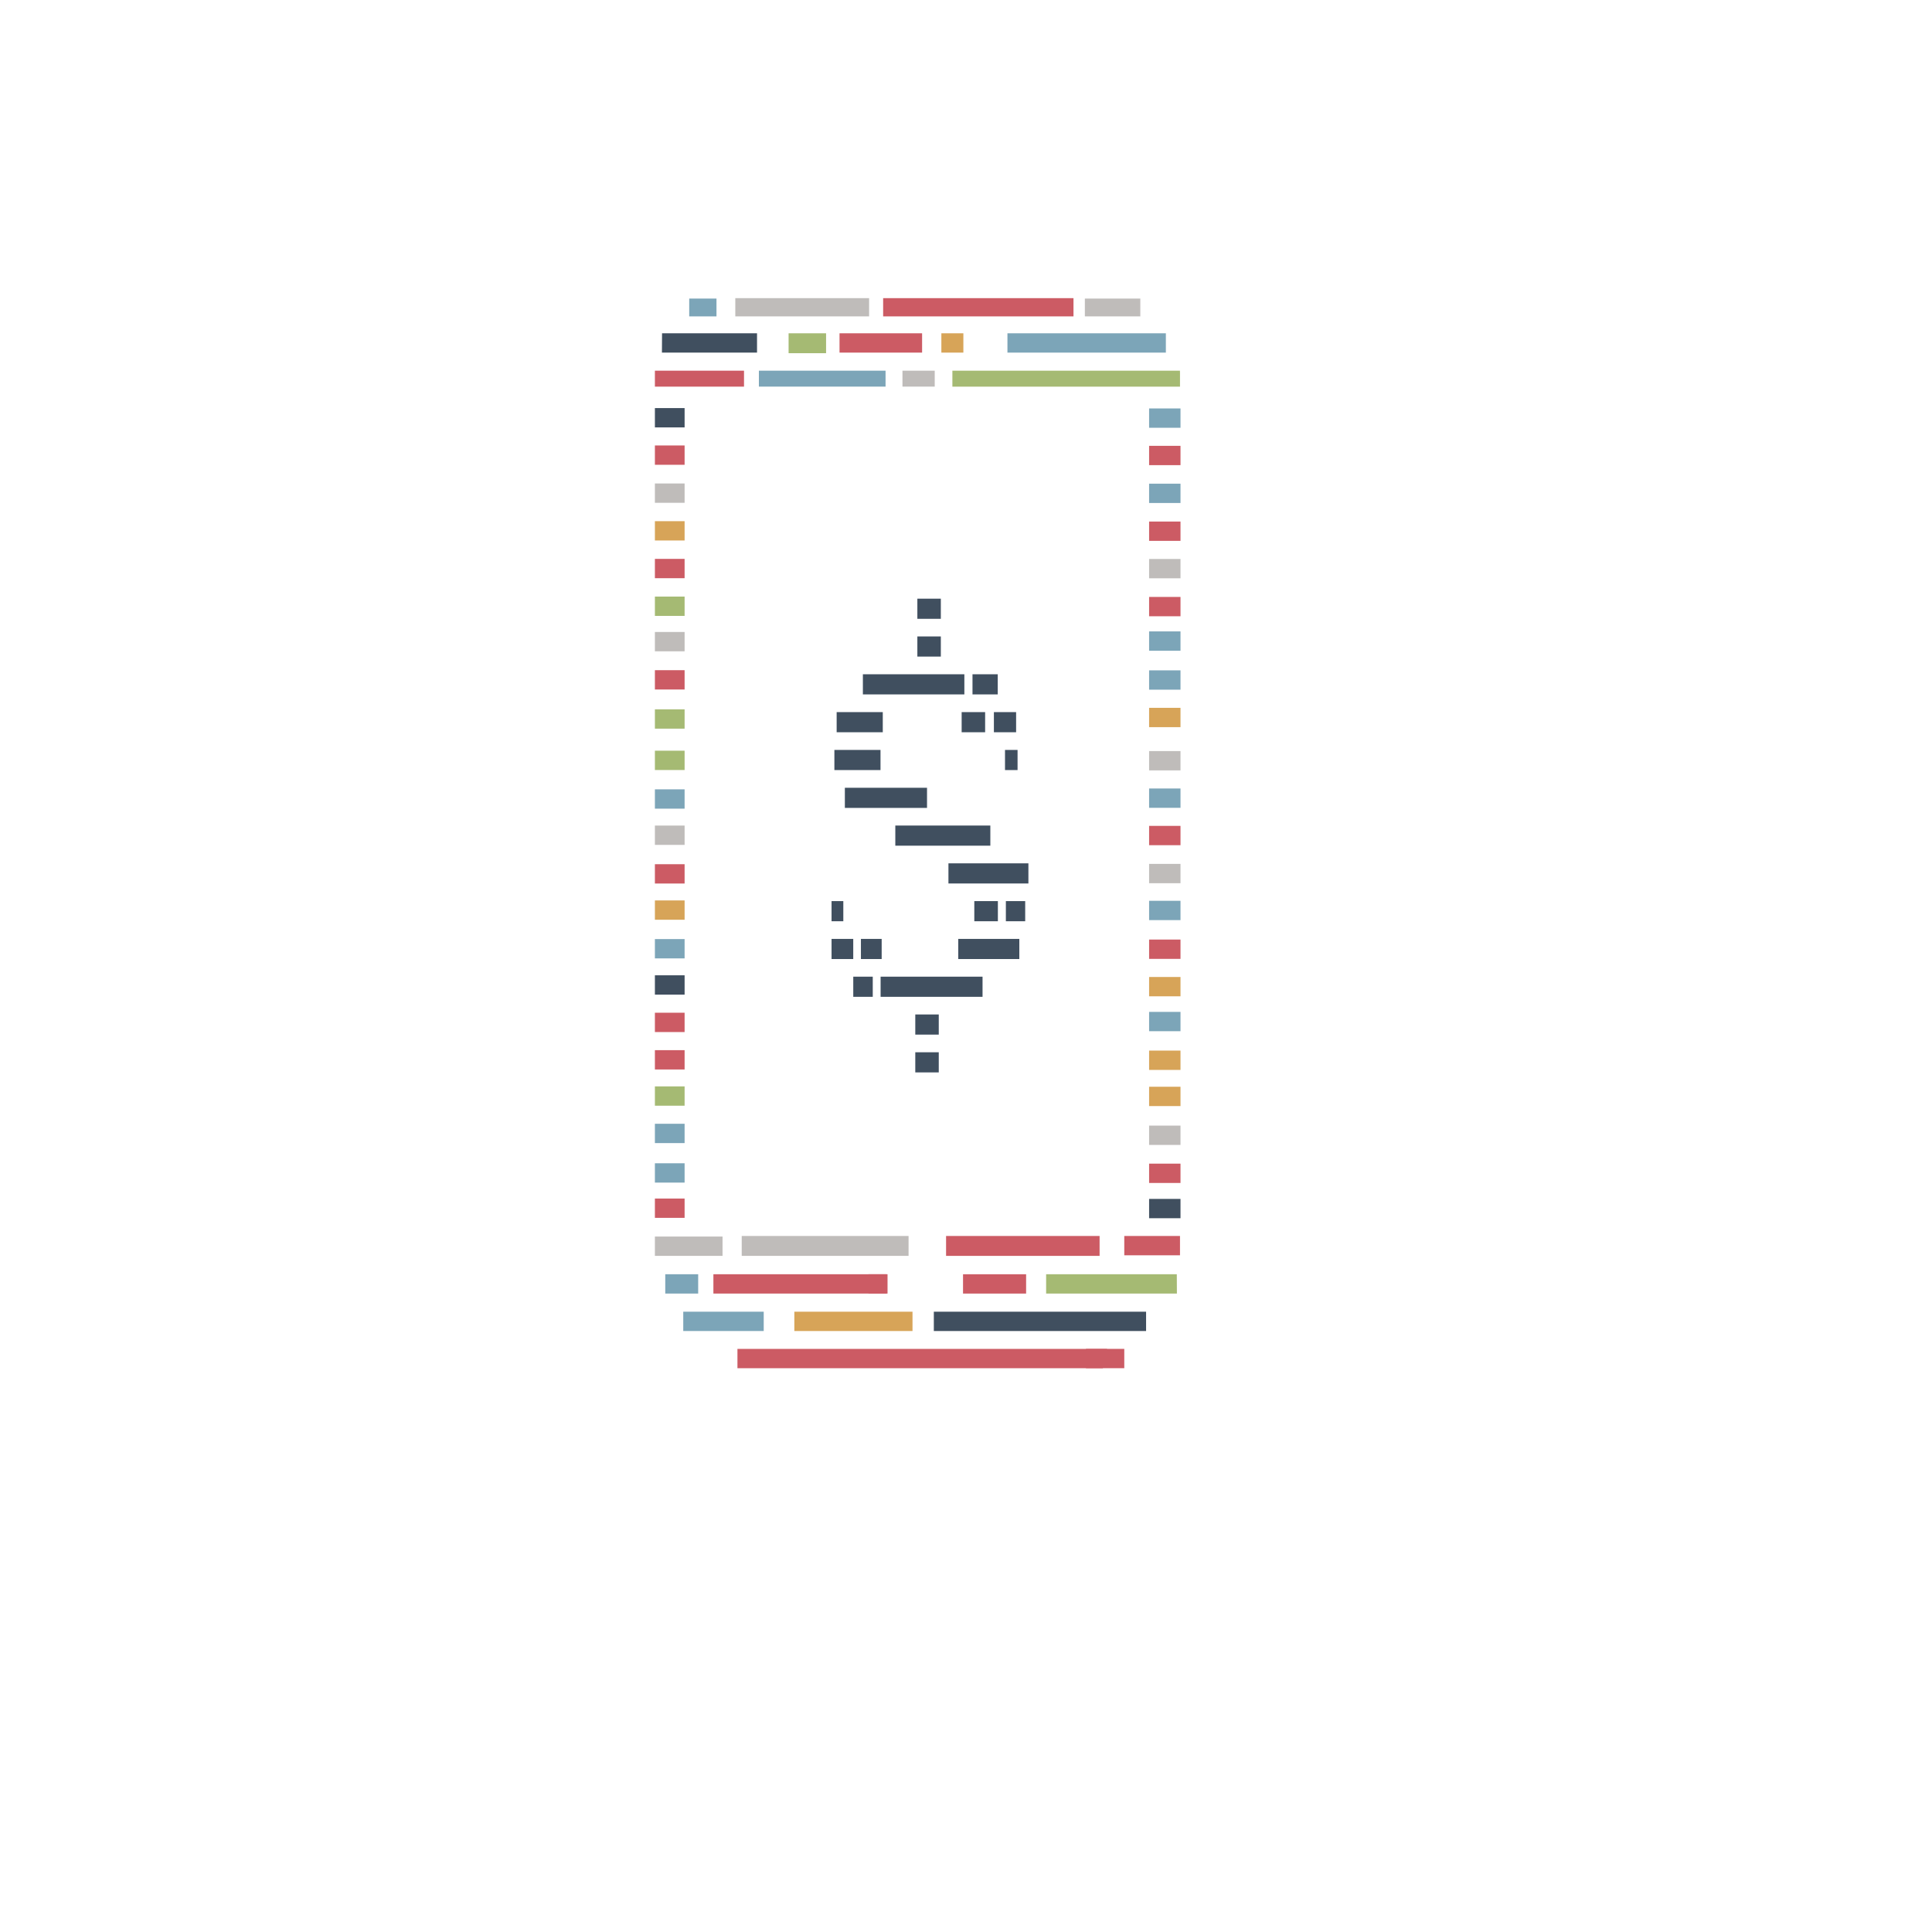
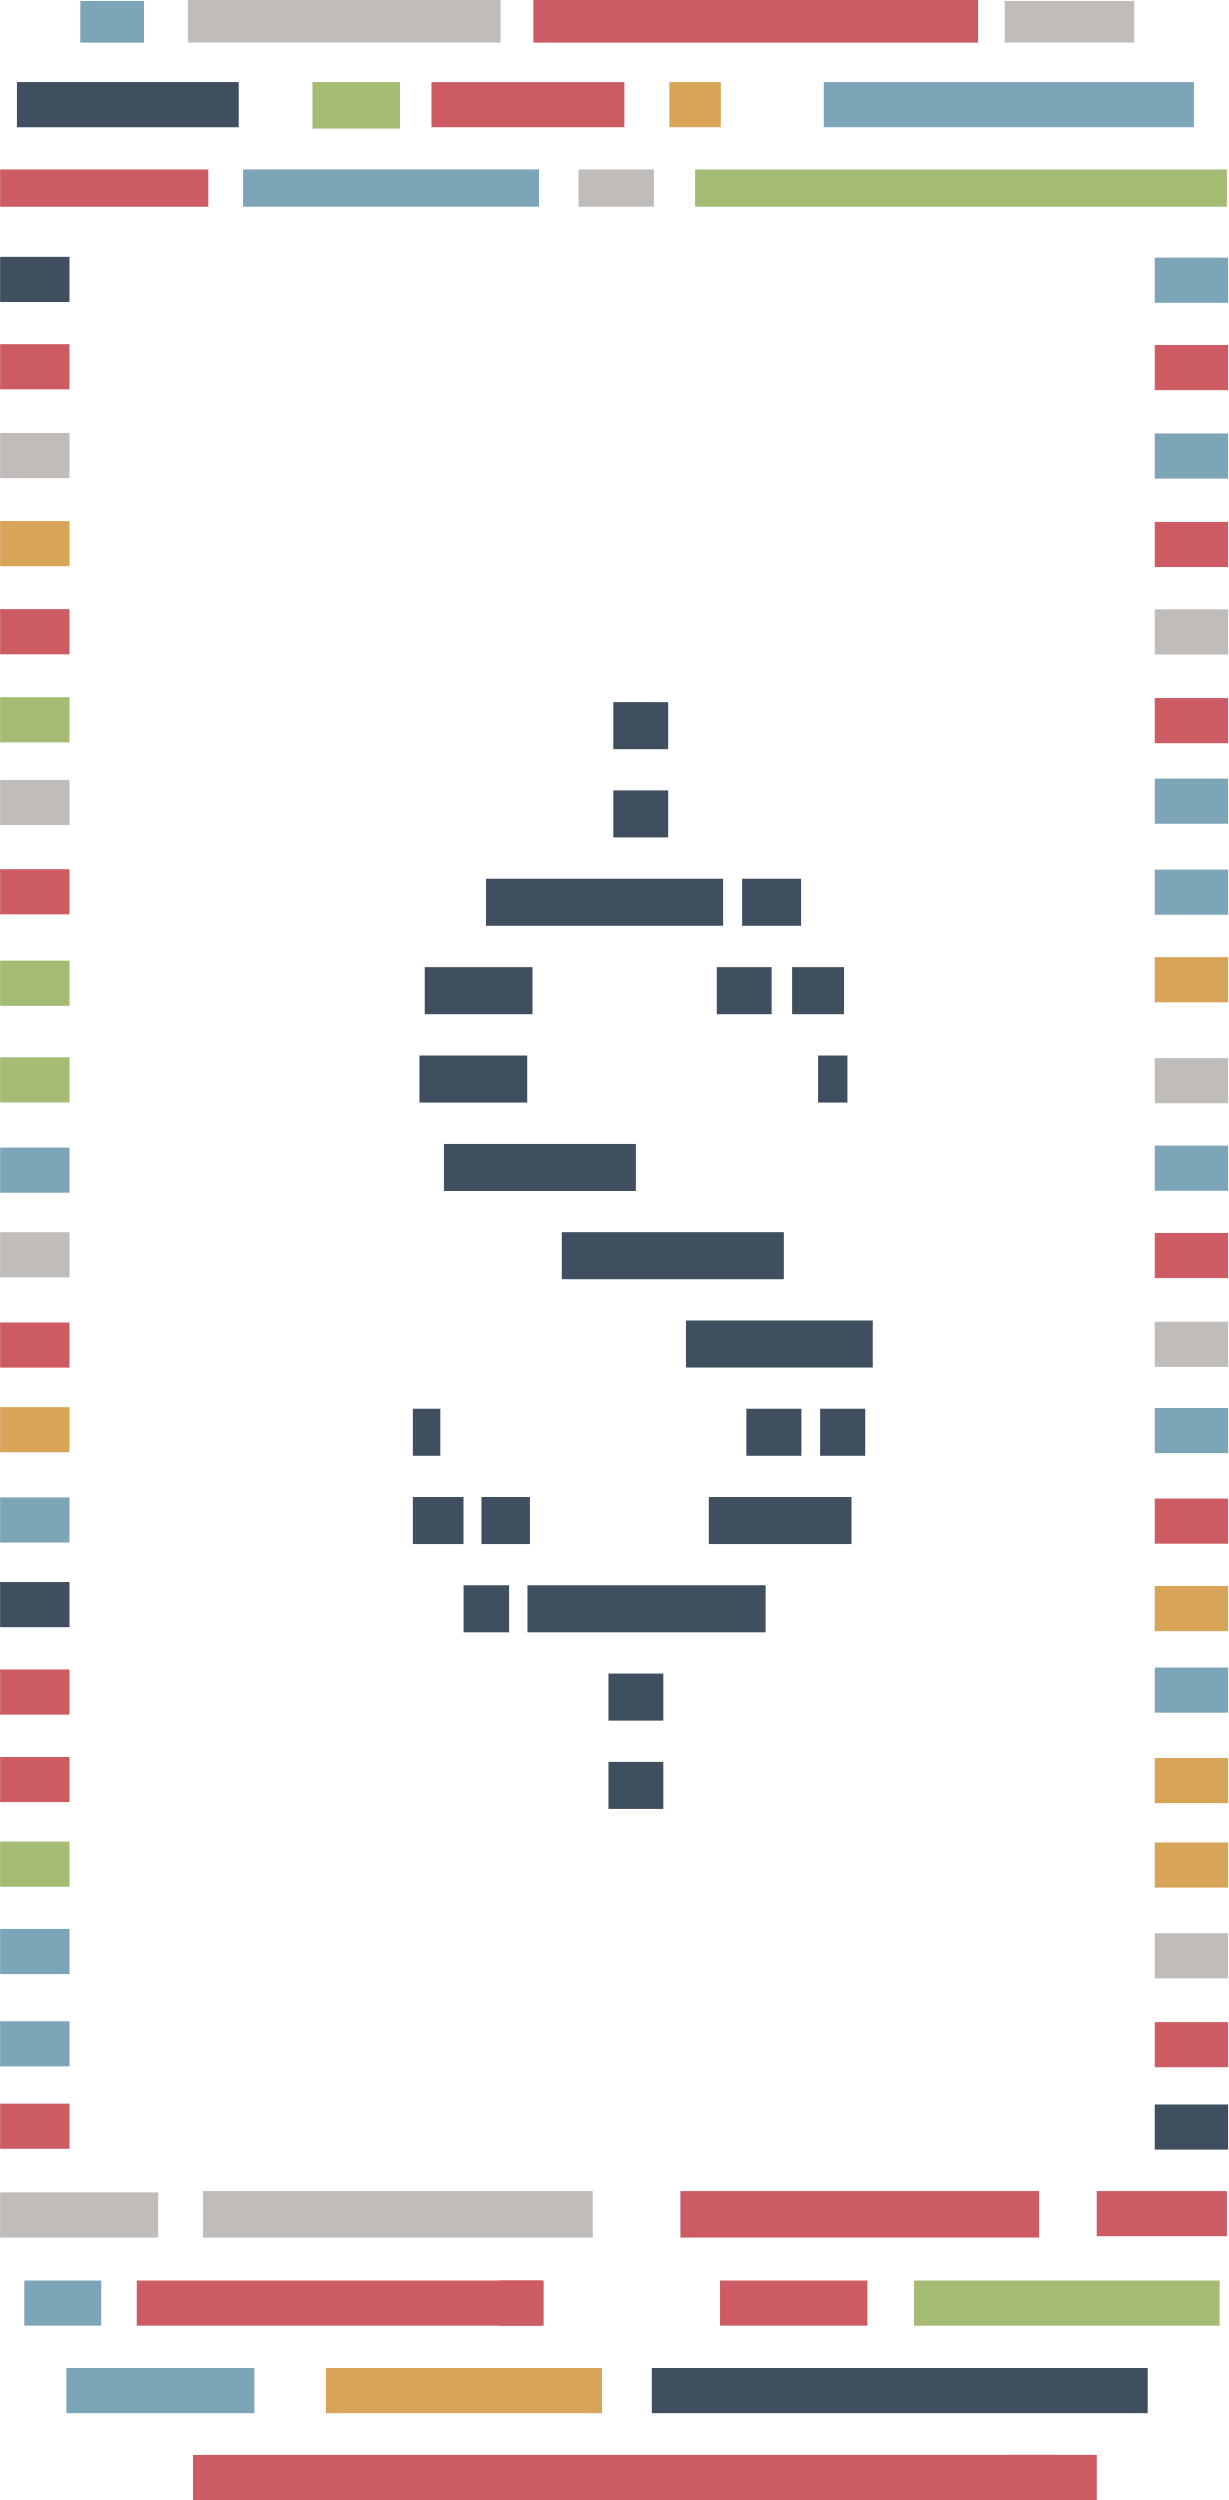
- <svg xmlns="http://www.w3.org/2000/svg" version="1.1" id="Lag_1" x="0px" y="0px" viewBox="0 0 800 800" style="enable-background:new 0 0 800 800;" xml:space="preserve">
-   <style type="text/css">
- 	.st0{fill:none;}
- 	.st1{fill:#CC5B64;}
- 	.st2{fill:#A5BA73;}
- 	.st3{fill:#BFBCBA;}
- 	.st4{fill:#404F5F;}
- 	.st5{fill:#7CA5B8;}
- 	.st6{fill:#D7A458;}
- </style>
-   <g>
-     <g>
-       <g>
-         <path class="st0" d="M387.55,142.16h-29.95c-1.5,0-2.73,1.12-2.73,2.49c0,0.5,0.17,0.97,0.45,1.36c0.49,0.68,1.33,1.14,2.28,1.14     h29.95c0.95,0,1.79-0.45,2.28-1.14c0.28-0.39,0.45-0.86,0.45-1.36C390.28,143.28,389.05,142.16,387.55,142.16z" />
-         <path class="st0" d="M344.84,142.11c-1.54,0-2.78,1.14-2.78,2.55c0,0.5,0.16,0.96,0.44,1.36c0.49,0.71,1.36,1.19,2.35,1.19     c0.99,0,1.85-0.48,2.35-1.19c0.27-0.39,0.44-0.86,0.44-1.36C347.63,143.25,346.38,142.11,344.84,142.11z" />
-         <polygon class="st0" points="480.03,511.79 480.03,473.94 480.03,465.94 480.03,442.88 480.03,434.88 480.03,426.85      480.03,418.85 480.03,412.4 480.03,404.4 480.03,396.9 480.03,388.9 480.03,380.85 480.03,372.85 480.03,365.57 480.03,357.57      480.03,349.83 480.03,341.83 480.03,334.35 480.03,326.35 480.03,318.85 480.03,310.85 480.03,300.95 480.03,292.95      480.03,285.43 480.03,277.43 480.03,276.99 480.03,255.03 480.03,247.03 480.03,239.31 480.03,231.31 480.03,208.13      480.03,200.13 480.03,192.46 480.03,184.46 480.03,176.98 480.03,168.98 480.03,161.49 480.03,160.1 399.36,160.1 387.05,160.1      373.69,160.1 362.02,160.1 320.94,160.1 308.08,160.1 279.76,160.1 279.76,161.49 279.76,168.98 279.76,176.98 279.76,184.46      279.76,192.46 279.76,200.2 279.76,208.2 279.76,215.81 279.76,223.81 279.76,231.42 279.76,239.42 279.76,247.03 279.76,255.03      279.76,261.69 279.76,269.69 279.76,277.51 279.76,285.51 279.76,293.72 279.76,301.72 279.76,310.85 279.76,318.85      279.76,326.85 279.76,334.85 279.76,341.85 279.76,349.85 279.76,357.85 279.76,365.85 279.76,372.85 279.76,380.85      279.76,388.85 279.76,396.85 279.76,403.85 279.76,411.85 279.76,434.85 279.76,442.85 279.76,449.85 279.76,457.85      279.76,465.33 279.76,473.33 279.76,481.69 279.76,489.69 279.76,496.29 279.76,504.29 279.76,512.03 279.76,515.47      299.19,515.47 307.13,515.47 376.21,515.47 383.22,515.47 455.31,515.47 465.54,515.47 480.03,515.47    " />
-         <path class="st0" d="M415,142.16h-13.81c-1.5,0-2.73,1.12-2.73,2.49c0,0.5,0.17,0.97,0.45,1.36c0.49,0.68,1.33,1.14,2.28,1.14     H415c0.95,0,1.79-0.45,2.28-1.14c0.28-0.39,0.45-0.86,0.45-1.36C417.72,143.28,416.5,142.16,415,142.16z" />
-         <path class="st0" d="M387.38,543.15c2.84-1.72,4.93-4.38,5.74-7.51c0.24-0.93,0.38-1.89,0.38-2.88c0-1.83-0.44-3.56-1.21-5.12     c-2.13-4.32-6.87-7.33-12.39-7.33c-5.52,0-10.25,3.01-12.39,7.33c-0.77,1.56-1.21,3.29-1.21,5.12c0,0.99,0.14,1.95,0.38,2.88     c0.81,3.12,2.9,5.79,5.74,7.51c2.15,1.3,4.72,2.06,7.48,2.06C382.66,545.2,385.23,544.44,387.38,543.15z" />
-         <rect x="271.18" y="349.85" class="st0" width="8.58" height="8" />
-         <rect x="480.03" y="300.95" class="st0" width="8.58" height="9.9" />
-         <polygon class="st0" points="480.03,276.99 488.61,276.99 488.61,269.3 486.94,269.3 486.94,261.3 488.61,261.3 488.61,255.03      480.03,255.03    " />
-         <polygon class="st0" points="480.03,231.31 488.61,231.31 488.61,223.81 487.56,223.81 487.56,215.81 488.61,215.81      488.61,208.13 480.03,208.13    " />
-         <rect x="480.03" y="285.43" class="st0" width="8.58" height="7.52" />
-         <rect x="480.03" y="239.31" class="st0" width="8.58" height="7.71" />
-         <rect x="480.03" y="161.49" class="st0" width="8.58" height="7.48" />
-         <path class="st0" d="M279.76,161.49h-0.96v-8h29.27v6.6h12.86v-6.6h41.08v6.6h11.67v-6.6h13.36v6.6h12.32v-6.6h89.22     c-0.07-2.5-0.46-4.92-1.15-7.24h-2.52v-5.94c-2-3.56-4.74-6.71-8.03-9.3h-110.2v-7.38h-12.14v7.38h-53.21v-7.23     c-4.34,0.39-8.44,1.55-12.14,3.32v3.91h-6.3c-2.56,2.01-4.79,4.37-6.6,7h37.17v8h-41.05c-0.8,2.63-1.24,5.39-1.24,8.25v14.71     h8.58V161.49z M326.54,138.01h145.64v8h-54.91c-0.49,0.68-1.33,1.14-2.28,1.14h-13.81c-0.95,0-1.79-0.45-2.28-1.14h-9.07     c-0.49,0.68-1.33,1.14-2.28,1.14h-29.95c-0.95,0-1.79-0.45-2.28-1.14h-8.14c-0.49,0.71-1.36,1.19-2.35,1.19     c-0.99,0-1.85-0.48-2.35-1.19h-15.95V138.01z" />
-         <rect x="480.03" y="176.98" class="st0" width="8.58" height="7.48" />
-         <rect x="480.03" y="192.46" class="st0" width="8.58" height="7.67" />
-         <rect x="271.18" y="176.98" class="st0" width="8.58" height="7.48" />
-         <rect x="480.03" y="412.4" class="st0" width="8.58" height="6.45" />
-         <rect x="480.03" y="426.85" class="st0" width="8.58" height="8.04" />
-         <rect x="480.03" y="396.9" class="st0" width="8.58" height="7.5" />
-         <polygon class="st0" points="480.03,465.94 488.61,465.94 488.61,457.85 483.18,457.85 483.18,449.85 488.61,449.85      488.61,442.88 480.03,442.88    " />
-         <polygon class="st0" points="480.03,372.85 487.12,372.85 487.12,380.85 480.03,380.85 480.03,388.9 488.61,388.9 488.61,365.57      480.03,365.57    " />
-         <rect x="480.03" y="334.35" class="st0" width="8.58" height="7.48" />
-         <rect x="480.03" y="349.83" class="st0" width="8.58" height="7.74" />
-         <rect x="480.03" y="318.85" class="st0" width="8.58" height="7.5" />
-         <rect x="271.18" y="380.85" class="st0" width="8.58" height="8" />
-         <rect x="271.18" y="396.85" class="st0" width="8.58" height="7" />
-         <rect x="271.18" y="365.85" class="st0" width="8.58" height="7" />
-         <polygon class="st0" points="480.03,511.79 488.61,511.79 488.61,504.29 488.26,504.29 488.26,496.29 488.61,496.29      488.61,489.69 483.9,489.69 483.9,481.69 488.61,481.69 488.61,473.94 480.03,473.94    " />
-         <rect x="271.18" y="192.46" class="st0" width="8.58" height="7.74" />
-         <rect x="271.18" y="411.85" class="st0" width="8.58" height="23" />
-         <rect x="271.18" y="473.33" class="st0" width="8.58" height="8.36" />
-         <rect x="271.18" y="504.29" class="st0" width="8.58" height="7.74" />
-         <path class="st0" d="M403.9,535.64v-8h83.97c0.48-2.06,0.73-4.18,0.73-6.37v-1.48h-23.07v-4.32h-10.23v4.56h-72.09v-4.56h-7.01     v4.56h-69.09v-4.56h-7.94v4.56h-28.01v1.24c0,2.18,0.26,4.31,0.73,6.37h10.15v8h-6.96c1.62,2.79,3.71,5.32,6.15,7.51h34.99v8     H297.3c2.37,0.49,4.83,0.75,7.35,0.75h150.48c2.53,0,4.99-0.27,7.35-0.75H328.92v-8h43.49c-2.84-1.72-4.93-4.38-5.74-7.51h-71.28     v-8h72.11c2.13-4.32,6.87-7.33,12.39-7.33c5.52,0,10.25,3.01,12.39,7.33h1.91v8h-1.07c-0.81,3.12-2.9,5.79-5.74,7.51h87.18v3.04     c4.2-2.75,7.68-6.36,10.12-10.55H403.9z" />
-         <rect x="271.18" y="489.69" class="st0" width="8.58" height="6.6" />
-         <rect x="271.18" y="457.85" class="st0" width="8.58" height="7.48" />
-         <rect x="271.18" y="239.42" class="st0" width="8.58" height="7.61" />
-         <rect x="271.18" y="223.81" class="st0" width="8.58" height="7.61" />
-         <rect x="271.18" y="208.2" class="st0" width="8.58" height="7.61" />
-         <rect x="271.18" y="255.03" class="st0" width="8.58" height="6.66" />
-         <polygon class="st0" points="279.76,301.72 274.02,301.72 274.02,293.72 279.76,293.72 279.76,285.51 271.18,285.51      271.18,310.85 279.76,310.85    " />
-         <rect x="271.18" y="269.69" class="st0" width="8.58" height="7.82" />
-         <rect x="271.18" y="318.85" class="st0" width="8.58" height="8" />
-         <rect x="271.18" y="334.85" class="st0" width="8.58" height="7" />
-         <rect x="271.18" y="442.85" class="st0" width="8.58" height="7" />
-         <path class="st1" d="M444.51,131.01c0-6.6,0-1.73,0-7.55h-78.82v7.55H444.51z" />
-         <rect x="271.18" y="449.85" class="st2" width="12.3" height="8" />
-         <path class="st3" d="M359.88,131.01v-7.55h-52.07c-1.17,0-2.14,0-3.34,0v7.55H359.88z" />
-         <path class="st4" d="M313.47,138.01h-39.33c0,3.38-0.05,4.92-0.05,8h39.38V138.01z" />
-         <rect x="475.82" y="169.13" class="st5" width="13" height="8" />
-         <rect x="373.69" y="153.49" class="st3" width="13.36" height="6.6" />
-         <path class="st2" d="M394.35,160.1h85.2h1.8h7.26v-5.84c0-0.26-0.02-0.51-0.02-0.77h-94.23V160.1z" />
-         <rect x="314.24" y="153.49" class="st5" width="52.45" height="6.6" />
-         <polygon class="st1" points="308.08,160.1 308.08,153.49 271.18,153.49 271.18,160.1 271.77,160.1 272.39,160.1    " />
-         <rect x="271.18" y="168.98" class="st4" width="12.3" height="8" />
-         <rect x="475.82" y="184.61" class="st1" width="13" height="8" />
-         <rect x="271.18" y="184.46" class="st1" width="12.3" height="8" />
-         <rect x="271.18" y="200.2" class="st3" width="12.3" height="8" />
-         <rect x="475.82" y="231.46" class="st3" width="13" height="8" />
-         <rect x="475.82" y="311" class="st3" width="13" height="8" />
-         <rect x="271.18" y="231.42" class="st1" width="12.3" height="8" />
-         <rect x="271.18" y="215.81" class="st6" width="12.3" height="8" />
-         <rect x="475.82" y="200.28" class="st5" width="13" height="8" />
-         <rect x="271.18" y="247.03" class="st2" width="12.3" height="8" />
-         <rect x="271.18" y="261.69" class="st3" width="12.3" height="8" />
-         <rect x="475.82" y="247.18" class="st1" width="13" height="8" />
-         <rect x="475.82" y="215.96" class="st1" width="13" height="8" />
-         <rect x="271.18" y="277.51" class="st1" width="12.3" height="8" />
-         <rect x="271.18" y="293.72" class="st2" width="12.3" height="8" />
-         <rect x="271.18" y="357.85" class="st1" width="12.3" height="8" />
-         <path class="st5" d="M316.24,543.15h-33.32c0,5.84,0,4.56,0,8h33.32V543.15z" />
-         <rect x="271.18" y="372.85" class="st6" width="12.3" height="8" />
-         <rect x="271.18" y="341.85" class="st3" width="12.3" height="8" />
-         <rect x="271.18" y="388.85" class="st5" width="12.3" height="8" />
-         <rect x="271.18" y="403.85" class="st4" width="12.3" height="8" />
-         <rect x="271.18" y="310.85" class="st2" width="12.3" height="8" />
-         <rect x="271.18" y="326.85" class="st5" width="12.3" height="8" />
-         <rect x="475.82" y="326.5" class="st5" width="13" height="8" />
-         <rect x="475.82" y="341.98" class="st1" width="13" height="8" />
-         <rect x="475.82" y="357.72" class="st3" width="13" height="8" />
-         <rect x="475.82" y="373" class="st5" width="13" height="8" />
-         <rect x="475.82" y="404.55" class="st6" width="13" height="8" />
-         <rect x="475.82" y="435.03" class="st6" width="13" height="8" />
-         <rect x="475.82" y="450" class="st6" width="13" height="8" />
-         <rect x="307.13" y="511.79" class="st3" width="69.09" height="8.24" />
-         <rect x="475.82" y="466.09" class="st3" width="13" height="8" />
-         <rect x="271.18" y="434.85" class="st1" width="12.3" height="8" />
-         <rect x="271.18" y="465.33" class="st5" width="12.3" height="8" />
-         <rect x="271.18" y="481.69" class="st5" width="12.3" height="8" />
-         <rect x="271.18" y="496.29" class="st1" width="12.3" height="8" />
-         <path class="st1" d="M367.51,527.64h-72.11v8h72.11c0-1.03,0-1.89,0-2.88C367.51,530.93,367.51,530.21,367.51,527.64z" />
-         <polygon class="st3" points="299.19,512.03 283.73,512.03 279.76,512.03 271.18,512.03 271.18,520.03 299.19,520.03    " />
-         <path class="st5" d="M289.1,527.64h-13.63c0,3.21,0,5.13,0,8h13.63V527.64z" />
-         <rect x="475.82" y="389.05" class="st1" width="13" height="8" />
-         <rect x="475.82" y="293.1" class="st6" width="13" height="8" />
-         <rect x="475.82" y="419" class="st5" width="13" height="8" />
-         <rect x="475.82" y="277.58" class="st5" width="13" height="8" />
-         <rect x="475.82" y="261.45" class="st5" width="13" height="8" />
-         <rect x="475.82" y="496.44" class="st4" width="13" height="8" />
-         <rect x="391.75" y="511.79" class="st1" width="63.57" height="8.24" />
-         <rect x="475.82" y="481.84" class="st1" width="13" height="8" />
-         <polygon class="st1" points="476.54,511.79 465.54,511.79 465.54,519.79 488.61,519.79 488.61,511.79 480.03,511.79    " />
-         <path class="st2" d="M433.18,535.64h54.15c0-2.88-0.04-5-0.04-8h-54.11V535.64z" />
-       </g>
-       <rect x="398.77" y="527.64" class="st1" width="26.12" height="8" />
-       <rect x="359.63" y="527.64" class="st1" width="7.47" height="8" />
-       <rect x="271.18" y="419.35" class="st1" width="12.3" height="8" />
-       <rect x="285.39" y="123.63" class="st5" width="11.29" height="7.38" />
-       <rect x="449.22" y="123.63" class="st3" width="22.96" height="7.38" />
-       <rect x="326.54" y="138.01" class="st2" width="15.52" height="8.24" />
-       <rect x="347.63" y="138.01" class="st1" width="34.19" height="8" />
-       <rect x="389.8" y="138.01" class="st6" width="9.11" height="8" />
-       <rect x="417.16" y="138.01" class="st5" width="65.6" height="8" />
-     </g>
-     <path class="st1" d="M458.48,558.54H305.36v8h151.35c-0.51-0.93-0.81-1.89-0.81-2.88C455.9,561.83,456.84,560.1,458.48,558.54z" />
-     <rect x="449.68" y="558.54" class="st1" width="15.86" height="8" />
-     <rect x="328.92" y="543.15" class="st6" width="48.93" height="8" />
-     <rect x="386.68" y="543.15" class="st4" width="87.89" height="8" />
-   </g>
-   <g>
-     <rect x="379.86" y="247.9" class="st4" width="9.72" height="8.34" />
-     <rect x="379.86" y="263.54" class="st4" width="9.72" height="8.34" />
-     <rect x="379" y="420.07" class="st4" width="9.72" height="8.34" />
-     <rect x="379" y="435.72" class="st4" width="9.72" height="8.34" />
-     <rect x="364.64" y="404.42" class="st4" width="42.21" height="8.34" />
-     <rect x="396.79" y="388.78" class="st4" width="25.29" height="8.34" />
-     <rect x="392.73" y="357.49" class="st4" width="33.11" height="8.34" />
-     <rect x="370.73" y="341.84" class="st4" width="39.35" height="8.34" />
-     <rect x="349.84" y="326.2" class="st4" width="34.02" height="8.34" />
-     <rect x="345.5" y="310.53" class="st4" width="19.1" height="8.34" />
-     <rect x="346.44" y="294.87" class="st4" width="19.1" height="8.34" />
-     <rect x="411.55" y="294.87" class="st4" width="9.2" height="8.34" />
-     <rect x="416.15" y="310.53" class="st4" width="5.2" height="8.34" />
-     <rect x="398.2" y="294.87" class="st4" width="9.72" height="8.34" />
-     <rect x="402.69" y="279.2" class="st4" width="10.45" height="8.34" />
-     <rect x="357.3" y="279.2" class="st4" width="42.02" height="8.34" />
-     <rect x="344.33" y="388.78" class="st4" width="8.98" height="8.34" />
-     <rect x="356.49" y="388.78" class="st4" width="8.59" height="8.34" />
-     <rect x="344.33" y="373.13" class="st4" width="4.87" height="8.34" />
-     <rect x="353.32" y="404.42" class="st4" width="8.07" height="8.34" />
-     <rect x="403.44" y="373.13" class="st4" width="9.76" height="8.34" />
-     <rect x="416.51" y="373.13" class="st4" width="8" height="8.34" />
-   </g>
+ <svg xmlns="http://www.w3.org/2000/svg" id="Lag_1" data-name="Lag 1" viewBox="0 0 217.66 443.08">
+   <defs>
+     <style>.cls-1{fill:none;}.cls-2{fill:#cc5b64;}.cls-3{fill:#a5ba73;}.cls-4{fill:#bfbcba;}.cls-5{fill:#404f5f;}.cls-6{fill:#7ca5b8;}.cls-7{fill:#d7a458;}</style>
+   </defs>
+   <path class="cls-1" d="M116.39,18.7H86.44a2.63,2.63,0,0,0-2.73,2.49,2.33,2.33,0,0,0,.45,1.36,2.81,2.81,0,0,0,2.28,1.14h30a2.78,2.78,0,0,0,2.28-1.14,2.33,2.33,0,0,0,.45-1.36A2.63,2.63,0,0,0,116.39,18.7Z" />
+   <path class="cls-1" d="M73.68,18.65A2.67,2.67,0,0,0,70.9,21.2a2.35,2.35,0,0,0,.44,1.36,2.92,2.92,0,0,0,4.7,0,2.4,2.4,0,0,0,.44-1.36A2.69,2.69,0,0,0,73.68,18.65Z" />
+   <polygon class="cls-1" points="208.87 388.33 208.87 350.48 208.87 342.48 208.87 319.42 208.87 311.42 208.87 303.39 208.87 295.39 208.87 288.94 208.87 280.94 208.87 273.44 208.87 265.44 208.87 257.39 208.87 249.39 208.87 242.11 208.87 234.11 208.87 226.37 208.87 218.37 208.87 210.89 208.87 202.89 208.87 195.39 208.87 187.39 208.87 177.49 208.87 169.49 208.87 161.97 208.87 153.97 208.87 153.53 208.87 131.57 208.87 123.57 208.87 115.85 208.87 107.85 208.87 84.67 208.87 76.67 208.87 69 208.87 61 208.87 53.52 208.87 45.52 208.87 38.03 208.87 36.64 128.2 36.64 115.89 36.64 102.53 36.64 90.86 36.64 49.78 36.64 36.92 36.64 8.6 36.64 8.6 38.03 8.6 45.52 8.6 53.52 8.6 61 8.6 69 8.6 76.74 8.6 84.74 8.6 92.35 8.6 100.35 8.6 107.96 8.6 115.96 8.6 123.57 8.6 131.57 8.6 138.23 8.6 146.23 8.6 154.05 8.6 162.05 8.6 170.26 8.6 178.26 8.6 187.39 8.6 195.39 8.6 203.39 8.6 211.39 8.6 218.39 8.6 226.39 8.6 234.39 8.6 242.39 8.6 249.39 8.6 257.39 8.6 265.39 8.6 273.39 8.6 280.39 8.6 288.39 8.6 311.39 8.6 319.39 8.6 326.39 8.6 334.39 8.6 341.87 8.6 349.87 8.6 358.23 8.6 366.23 8.6 372.83 8.6 380.83 8.6 388.57 8.6 392.01 28.03 392.01 35.97 392.01 105.05 392.01 112.06 392.01 184.15 392.01 194.38 392.01 208.87 392.01 208.87 388.33" />
+   <path class="cls-1" d="M143.84,18.7H130a2.63,2.63,0,0,0-2.73,2.49,2.33,2.33,0,0,0,.45,1.36A2.81,2.81,0,0,0,130,23.69h13.81a2.78,2.78,0,0,0,2.28-1.14,2.33,2.33,0,0,0,.45-1.36A2.63,2.63,0,0,0,143.84,18.7Z" />
+   <path class="cls-1" d="M116.22,419.69a12.52,12.52,0,0,0,5.74-7.51,11.32,11.32,0,0,0-.83-8,14.14,14.14,0,0,0-24.78,0,11.32,11.32,0,0,0-.83,8,12.55,12.55,0,0,0,5.74,7.51,14.43,14.43,0,0,0,7.48,2.06A14.63,14.63,0,0,0,116.22,419.69Z" />
+   <rect class="cls-1" x="0.02" y="226.39" width="8.58" height="8" />
+   <rect class="cls-1" x="208.87" y="177.49" width="8.58" height="9.9" />
+   <polygon class="cls-1" points="208.87 153.53 217.45 153.53 217.45 145.84 215.78 145.84 215.78 137.84 217.45 137.84 217.45 131.57 208.87 131.57 208.87 153.53" />
+   <polygon class="cls-1" points="208.87 107.85 217.45 107.85 217.45 100.35 216.4 100.35 216.4 92.35 217.45 92.35 217.45 84.67 208.87 84.67 208.87 107.85" />
+   <rect class="cls-1" x="208.87" y="161.97" width="8.58" height="7.52" />
+   <rect class="cls-1" x="208.87" y="115.85" width="8.58" height="7.71" />
+   <rect class="cls-1" x="208.87" y="38.03" width="8.58" height="7.48" />
+   <path class="cls-1" d="M8.6,38h-1V30H36.91v6.6H49.77V30H90.85v6.6h11.67V30h13.36v6.6H128.2V30h89.22a28.08,28.08,0,0,0-1.15-7.24h-2.52V16.85a31.55,31.55,0,0,0-8-9.3H95.52V.17H83.38V7.55H30.17V.32A35.48,35.48,0,0,0,18,3.64V7.55h-6.3a32,32,0,0,0-6.6,7H42.3v8h-41A28.26,28.26,0,0,0,0,30.8V45.51H8.59V38ZM55.38,14.55H201v8H146.11a2.81,2.81,0,0,1-2.28,1.14H130a2.78,2.78,0,0,1-2.28-1.14h-9.07a2.81,2.81,0,0,1-2.28,1.14H86.44a2.78,2.78,0,0,1-2.28-1.14H76a2.92,2.92,0,0,1-4.7,0H55.37v-8Z" />
+   <rect class="cls-1" x="208.87" y="53.52" width="8.58" height="7.48" />
+   <rect class="cls-1" x="208.87" y="69" width="8.58" height="7.67" />
+   <rect class="cls-1" x="0.02" y="53.52" width="8.58" height="7.48" />
+   <rect class="cls-1" x="208.87" y="288.94" width="8.58" height="6.45" />
+   <rect class="cls-1" x="208.87" y="303.39" width="8.58" height="8.04" />
+   <rect class="cls-1" x="208.87" y="273.44" width="8.58" height="7.5" />
+   <polygon class="cls-1" points="208.87 342.48 217.45 342.48 217.45 334.39 212.02 334.39 212.02 326.39 217.45 326.39 217.45 319.42 208.87 319.42 208.87 342.48" />
+   <polygon class="cls-1" points="208.87 249.39 215.96 249.39 215.96 257.39 208.87 257.39 208.87 265.44 217.45 265.44 217.45 242.11 208.87 242.11 208.87 249.39" />
+   <rect class="cls-1" x="208.87" y="210.89" width="8.58" height="7.48" />
+   <rect class="cls-1" x="208.87" y="226.37" width="8.58" height="7.74" />
+   <rect class="cls-1" x="208.87" y="195.39" width="8.58" height="7.5" />
+   <rect class="cls-1" x="0.02" y="257.39" width="8.58" height="8" />
+   <rect class="cls-1" x="0.02" y="273.39" width="8.58" height="7" />
+   <rect class="cls-1" x="0.02" y="242.39" width="8.58" height="7" />
+   <polygon class="cls-1" points="208.87 388.33 217.45 388.33 217.45 380.83 217.1 380.83 217.1 372.83 217.45 372.83 217.45 366.23 212.74 366.23 212.74 358.23 217.45 358.23 217.45 350.48 208.87 350.48 208.87 388.33" />
+   <rect class="cls-1" x="0.02" y="69" width="8.58" height="7.74" />
+   <rect class="cls-1" x="0.02" y="288.39" width="8.58" height="23" />
+   <rect class="cls-1" x="0.02" y="349.87" width="8.58" height="8.36" />
+   <rect class="cls-1" x="0.02" y="380.83" width="8.58" height="7.74" />
+   <path class="cls-1" d="M132.74,412.18v-8h84a28,28,0,0,0,.73-6.37v-1.48H194.37V392H184.14v4.56H112.05V392h-7v4.56H36V392H28v4.56H0v1.24a28.6,28.6,0,0,0,.73,6.37H10.88v8h-7a31.15,31.15,0,0,0,6.15,7.51h35v8H26.14a36.29,36.29,0,0,0,7.35.75H184a36.86,36.86,0,0,0,7.35-.75H57.76v-8h43.49a12.52,12.52,0,0,1-5.74-7.51H24.23v-8H96.34a14.14,14.14,0,0,1,24.78,0H123v8H122a12.55,12.55,0,0,1-5.74,7.51H203.4v3a31.85,31.85,0,0,0,10.12-10.55Z" />
+   <rect class="cls-1" x="0.02" y="366.23" width="8.58" height="6.6" />
+   <rect class="cls-1" x="0.02" y="334.39" width="8.58" height="7.48" />
+   <rect class="cls-1" x="0.02" y="115.96" width="8.58" height="7.61" />
+   <rect class="cls-1" x="0.02" y="100.35" width="8.58" height="7.61" />
+   <rect class="cls-1" x="0.02" y="84.74" width="8.58" height="7.61" />
+   <rect class="cls-1" x="0.02" y="131.57" width="8.58" height="6.66" />
+   <polygon class="cls-1" points="8.6 178.26 2.86 178.26 2.86 170.26 8.6 170.26 8.6 162.05 0.02 162.05 0.02 187.39 8.6 187.39 8.6 178.26" />
+   <rect class="cls-1" x="0.02" y="146.23" width="8.58" height="7.82" />
+   <rect class="cls-1" x="0.02" y="195.39" width="8.58" height="8" />
+   <rect class="cls-1" x="0.02" y="211.39" width="8.58" height="7" />
+   <rect class="cls-1" x="0.02" y="319.39" width="8.58" height="7" />
+   <path class="cls-2" d="M173.35,7.55V0H94.53V7.55Z" />
+   <rect class="cls-3" x="0.02" y="326.39" width="12.3" height="8" />
+   <path class="cls-4" d="M88.72,7.55V0H33.31V7.55Z" />
+   <path class="cls-5" d="M42.31,14.55H3c0,3.38,0,4.92,0,8H42.31v-8Z" />
+   <rect class="cls-6" x="204.66" y="45.67" width="13" height="8" />
+   <rect class="cls-4" x="102.53" y="30.03" width="13.36" height="6.6" />
+   <path class="cls-3" d="M123.19,36.64h94.26V30.8c0-.26,0-.51,0-.77H123.2v6.61Z" />
+   <rect class="cls-6" x="43.08" y="30.03" width="52.45" height="6.6" />
+   <polygon class="cls-2" points="36.92 36.64 36.92 30.03 0.02 30.03 0.02 36.64 0.61 36.64 1.23 36.64 36.92 36.64" />
+   <rect class="cls-5" x="0.02" y="45.52" width="12.3" height="8" />
+   <rect class="cls-2" x="204.66" y="61.15" width="13" height="8" />
+   <rect class="cls-2" x="0.02" y="61" width="12.3" height="8" />
+   <rect class="cls-4" x="0.02" y="76.74" width="12.3" height="8" />
+   <rect class="cls-4" x="204.66" y="108" width="13" height="8" />
+   <rect class="cls-4" x="204.66" y="187.54" width="13" height="8" />
+   <rect class="cls-2" x="0.02" y="107.96" width="12.3" height="8" />
+   <rect class="cls-7" x="0.02" y="92.35" width="12.3" height="8" />
+   <rect class="cls-6" x="204.66" y="76.82" width="13" height="8" />
+   <rect class="cls-3" x="0.02" y="123.57" width="12.3" height="8" />
+   <rect class="cls-4" x="0.02" y="138.23" width="12.3" height="8" />
+   <rect class="cls-2" x="204.66" y="123.72" width="13" height="8" />
+   <rect class="cls-2" x="204.66" y="92.5" width="13" height="8" />
+   <rect class="cls-2" x="0.02" y="154.05" width="12.3" height="8" />
+   <rect class="cls-3" x="0.02" y="170.26" width="12.3" height="8" />
+   <rect class="cls-2" x="0.02" y="234.39" width="12.3" height="8" />
+   <path class="cls-6" d="M45.08,419.69H11.76v8H45.08Z" />
+   <rect class="cls-7" x="0.02" y="249.39" width="12.3" height="8" />
+   <rect class="cls-4" x="0.02" y="218.39" width="12.3" height="8" />
+   <rect class="cls-6" x="0.02" y="265.39" width="12.3" height="8" />
+   <rect class="cls-5" x="0.02" y="280.39" width="12.3" height="8" />
+   <rect class="cls-3" x="0.02" y="187.39" width="12.3" height="8" />
+   <rect class="cls-6" x="0.02" y="203.39" width="12.3" height="8" />
+   <rect class="cls-6" x="204.66" y="203.04" width="13" height="8" />
+   <rect class="cls-2" x="204.66" y="218.52" width="13" height="8" />
+   <rect class="cls-4" x="204.66" y="234.26" width="13" height="8" />
+   <rect class="cls-6" x="204.66" y="249.54" width="13" height="8" />
+   <rect class="cls-7" x="204.66" y="281.09" width="13" height="8" />
+   <rect class="cls-7" x="204.66" y="311.57" width="13" height="8" />
+   <rect class="cls-7" x="204.66" y="326.54" width="13" height="8" />
+   <rect class="cls-4" x="35.97" y="388.33" width="69.09" height="8.24" />
+   <rect class="cls-4" x="204.66" y="342.63" width="13" height="8" />
+   <rect class="cls-2" x="0.02" y="311.39" width="12.3" height="8" />
+   <rect class="cls-6" x="0.02" y="341.87" width="12.3" height="8" />
+   <rect class="cls-6" x="0.02" y="358.23" width="12.3" height="8" />
+   <rect class="cls-2" x="0.02" y="372.83" width="12.3" height="8" />
+   <path class="cls-2" d="M96.35,404.18H24.24v8H96.35v-8Z" />
+   <polygon class="cls-4" points="28.03 388.57 12.57 388.57 8.6 388.57 0.02 388.57 0.02 396.57 28.03 396.57 28.03 388.57" />
+   <path class="cls-6" d="M17.94,404.18H4.31v8H17.94Z" />
+   <rect class="cls-2" x="204.66" y="265.59" width="13" height="8" />
+   <rect class="cls-7" x="204.66" y="169.64" width="13" height="8" />
+   <rect class="cls-6" x="204.66" y="295.54" width="13" height="8" />
+   <rect class="cls-6" x="204.66" y="154.12" width="13" height="8" />
+   <rect class="cls-6" x="204.66" y="137.99" width="13" height="8" />
+   <rect class="cls-5" x="204.66" y="372.98" width="13" height="8" />
+   <rect class="cls-2" x="120.59" y="388.33" width="63.57" height="8.24" />
+   <rect class="cls-2" x="204.66" y="358.38" width="13" height="8" />
+   <polygon class="cls-2" points="205.38 388.33 194.38 388.33 194.38 396.33 217.45 396.33 217.45 388.33 208.87 388.33 205.38 388.33" />
+   <path class="cls-3" d="M162,412.18h54.15c0-2.88,0-5,0-8H162Z" />
+   <rect class="cls-2" x="127.61" y="404.18" width="26.12" height="8" />
+   <rect class="cls-2" x="88.47" y="404.18" width="7.47" height="8" />
+   <rect class="cls-2" x="0.02" y="295.89" width="12.3" height="8" />
+   <rect class="cls-6" x="14.23" y="0.17" width="11.29" height="7.38" />
+   <rect class="cls-4" x="178.06" y="0.17" width="22.96" height="7.38" />
+   <rect class="cls-3" x="55.38" y="14.55" width="15.52" height="8.24" />
+   <rect class="cls-2" x="76.47" y="14.55" width="34.19" height="8" />
+   <rect class="cls-7" x="118.64" y="14.55" width="9.11" height="8" />
+   <rect class="cls-6" x="146" y="14.55" width="65.6" height="8" />
+   <path class="cls-2" d="M187.32,435.08H34.2v8H185.55a6,6,0,0,1-.81-2.88A7.18,7.18,0,0,1,187.32,435.08Z" />
+   <rect class="cls-2" x="178.52" y="435.08" width="15.86" height="8" />
+   <rect class="cls-7" x="57.76" y="419.69" width="48.93" height="8" />
+   <rect class="cls-5" x="115.52" y="419.69" width="87.89" height="8" />
+   <rect class="cls-5" x="108.7" y="124.44" width="9.72" height="8.34" />
+   <rect class="cls-5" x="108.7" y="140.08" width="9.72" height="8.34" />
+   <rect class="cls-5" x="107.84" y="296.61" width="9.72" height="8.34" />
+   <rect class="cls-5" x="107.84" y="312.26" width="9.72" height="8.34" />
+   <rect class="cls-5" x="93.48" y="280.96" width="42.21" height="8.34" />
+   <rect class="cls-5" x="125.63" y="265.32" width="25.29" height="8.34" />
+   <rect class="cls-5" x="121.57" y="234.03" width="33.11" height="8.34" />
+   <rect class="cls-5" x="99.57" y="218.38" width="39.35" height="8.34" />
+   <rect class="cls-5" x="78.68" y="202.74" width="34.02" height="8.34" />
+   <rect class="cls-5" x="74.34" y="187.07" width="19.1" height="8.34" />
+   <rect class="cls-5" x="75.28" y="171.41" width="19.1" height="8.34" />
+   <rect class="cls-5" x="140.39" y="171.41" width="9.2" height="8.34" />
+   <rect class="cls-5" x="144.99" y="187.07" width="5.2" height="8.34" />
+   <rect class="cls-5" x="127.04" y="171.41" width="9.72" height="8.34" />
+   <rect class="cls-5" x="131.53" y="155.74" width="10.45" height="8.34" />
+   <rect class="cls-5" x="86.14" y="155.74" width="42.02" height="8.34" />
+   <rect class="cls-5" x="73.17" y="265.32" width="8.98" height="8.34" />
+   <rect class="cls-5" x="85.33" y="265.32" width="8.59" height="8.34" />
+   <rect class="cls-5" x="73.17" y="249.67" width="4.87" height="8.34" />
+   <rect class="cls-5" x="82.16" y="280.96" width="8.07" height="8.34" />
+   <rect class="cls-5" x="132.28" y="249.67" width="9.76" height="8.34" />
+   <rect class="cls-5" x="145.35" y="249.67" width="8" height="8.34" />
</svg>
